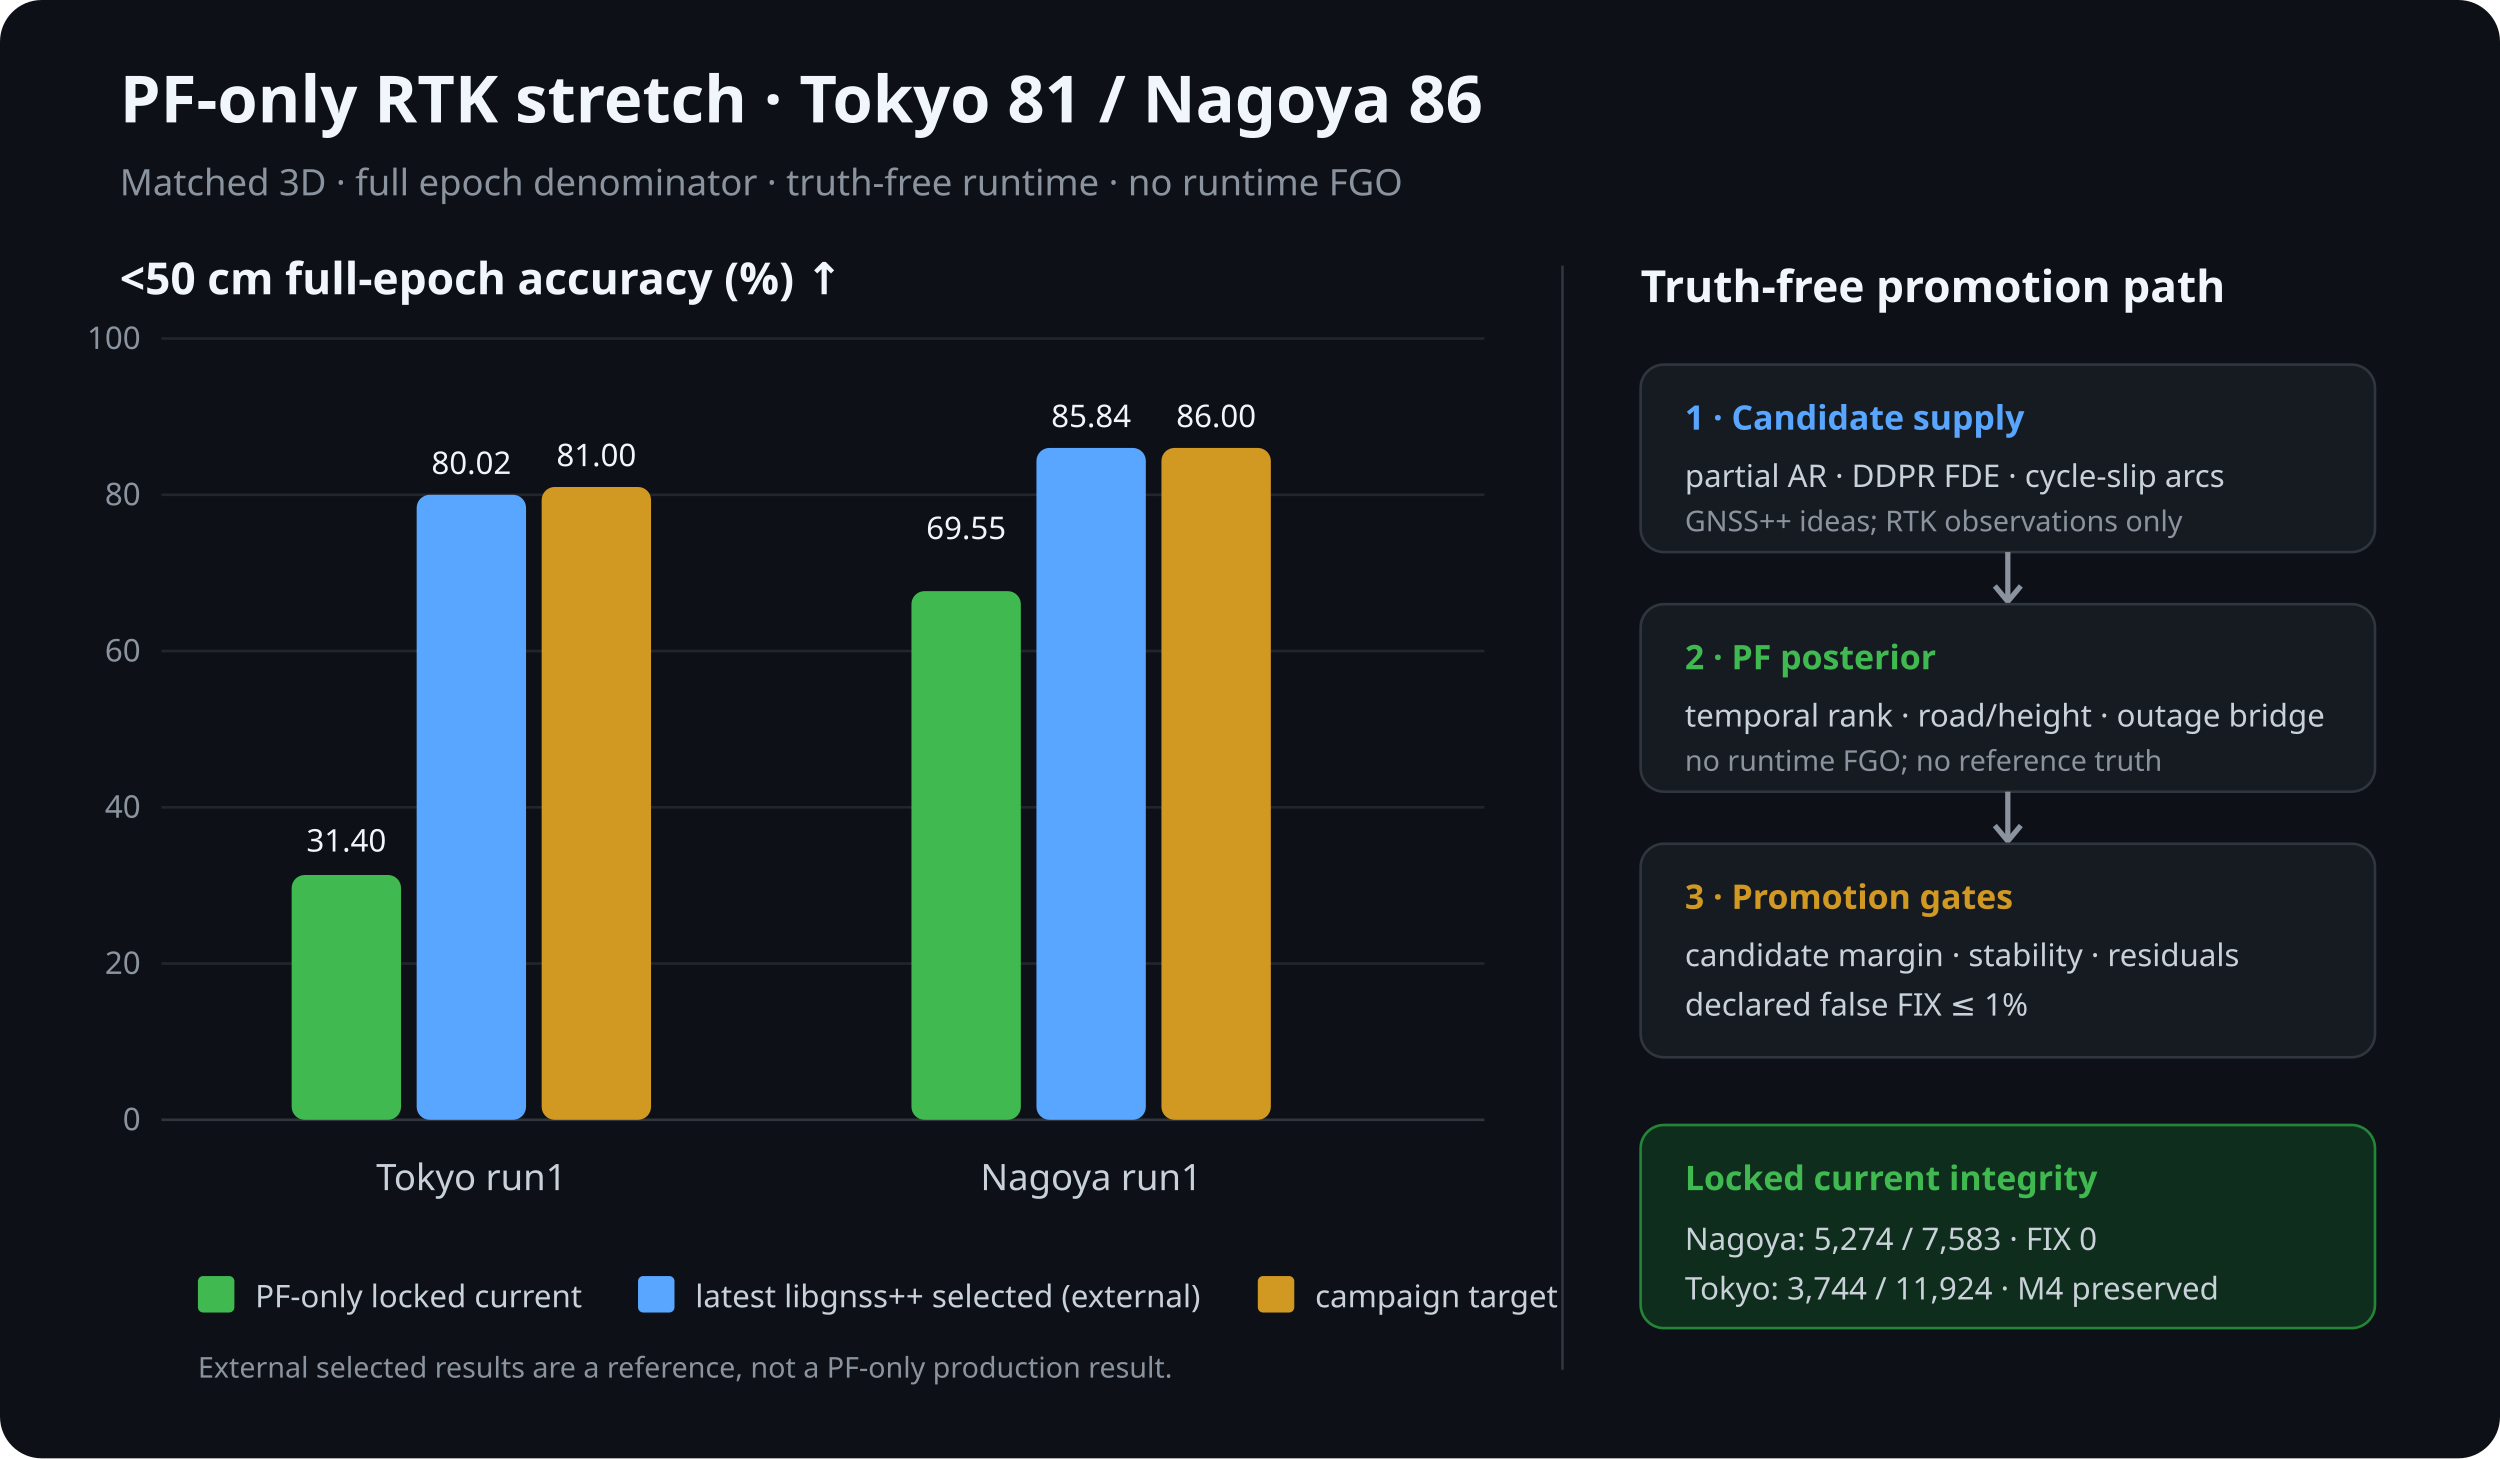
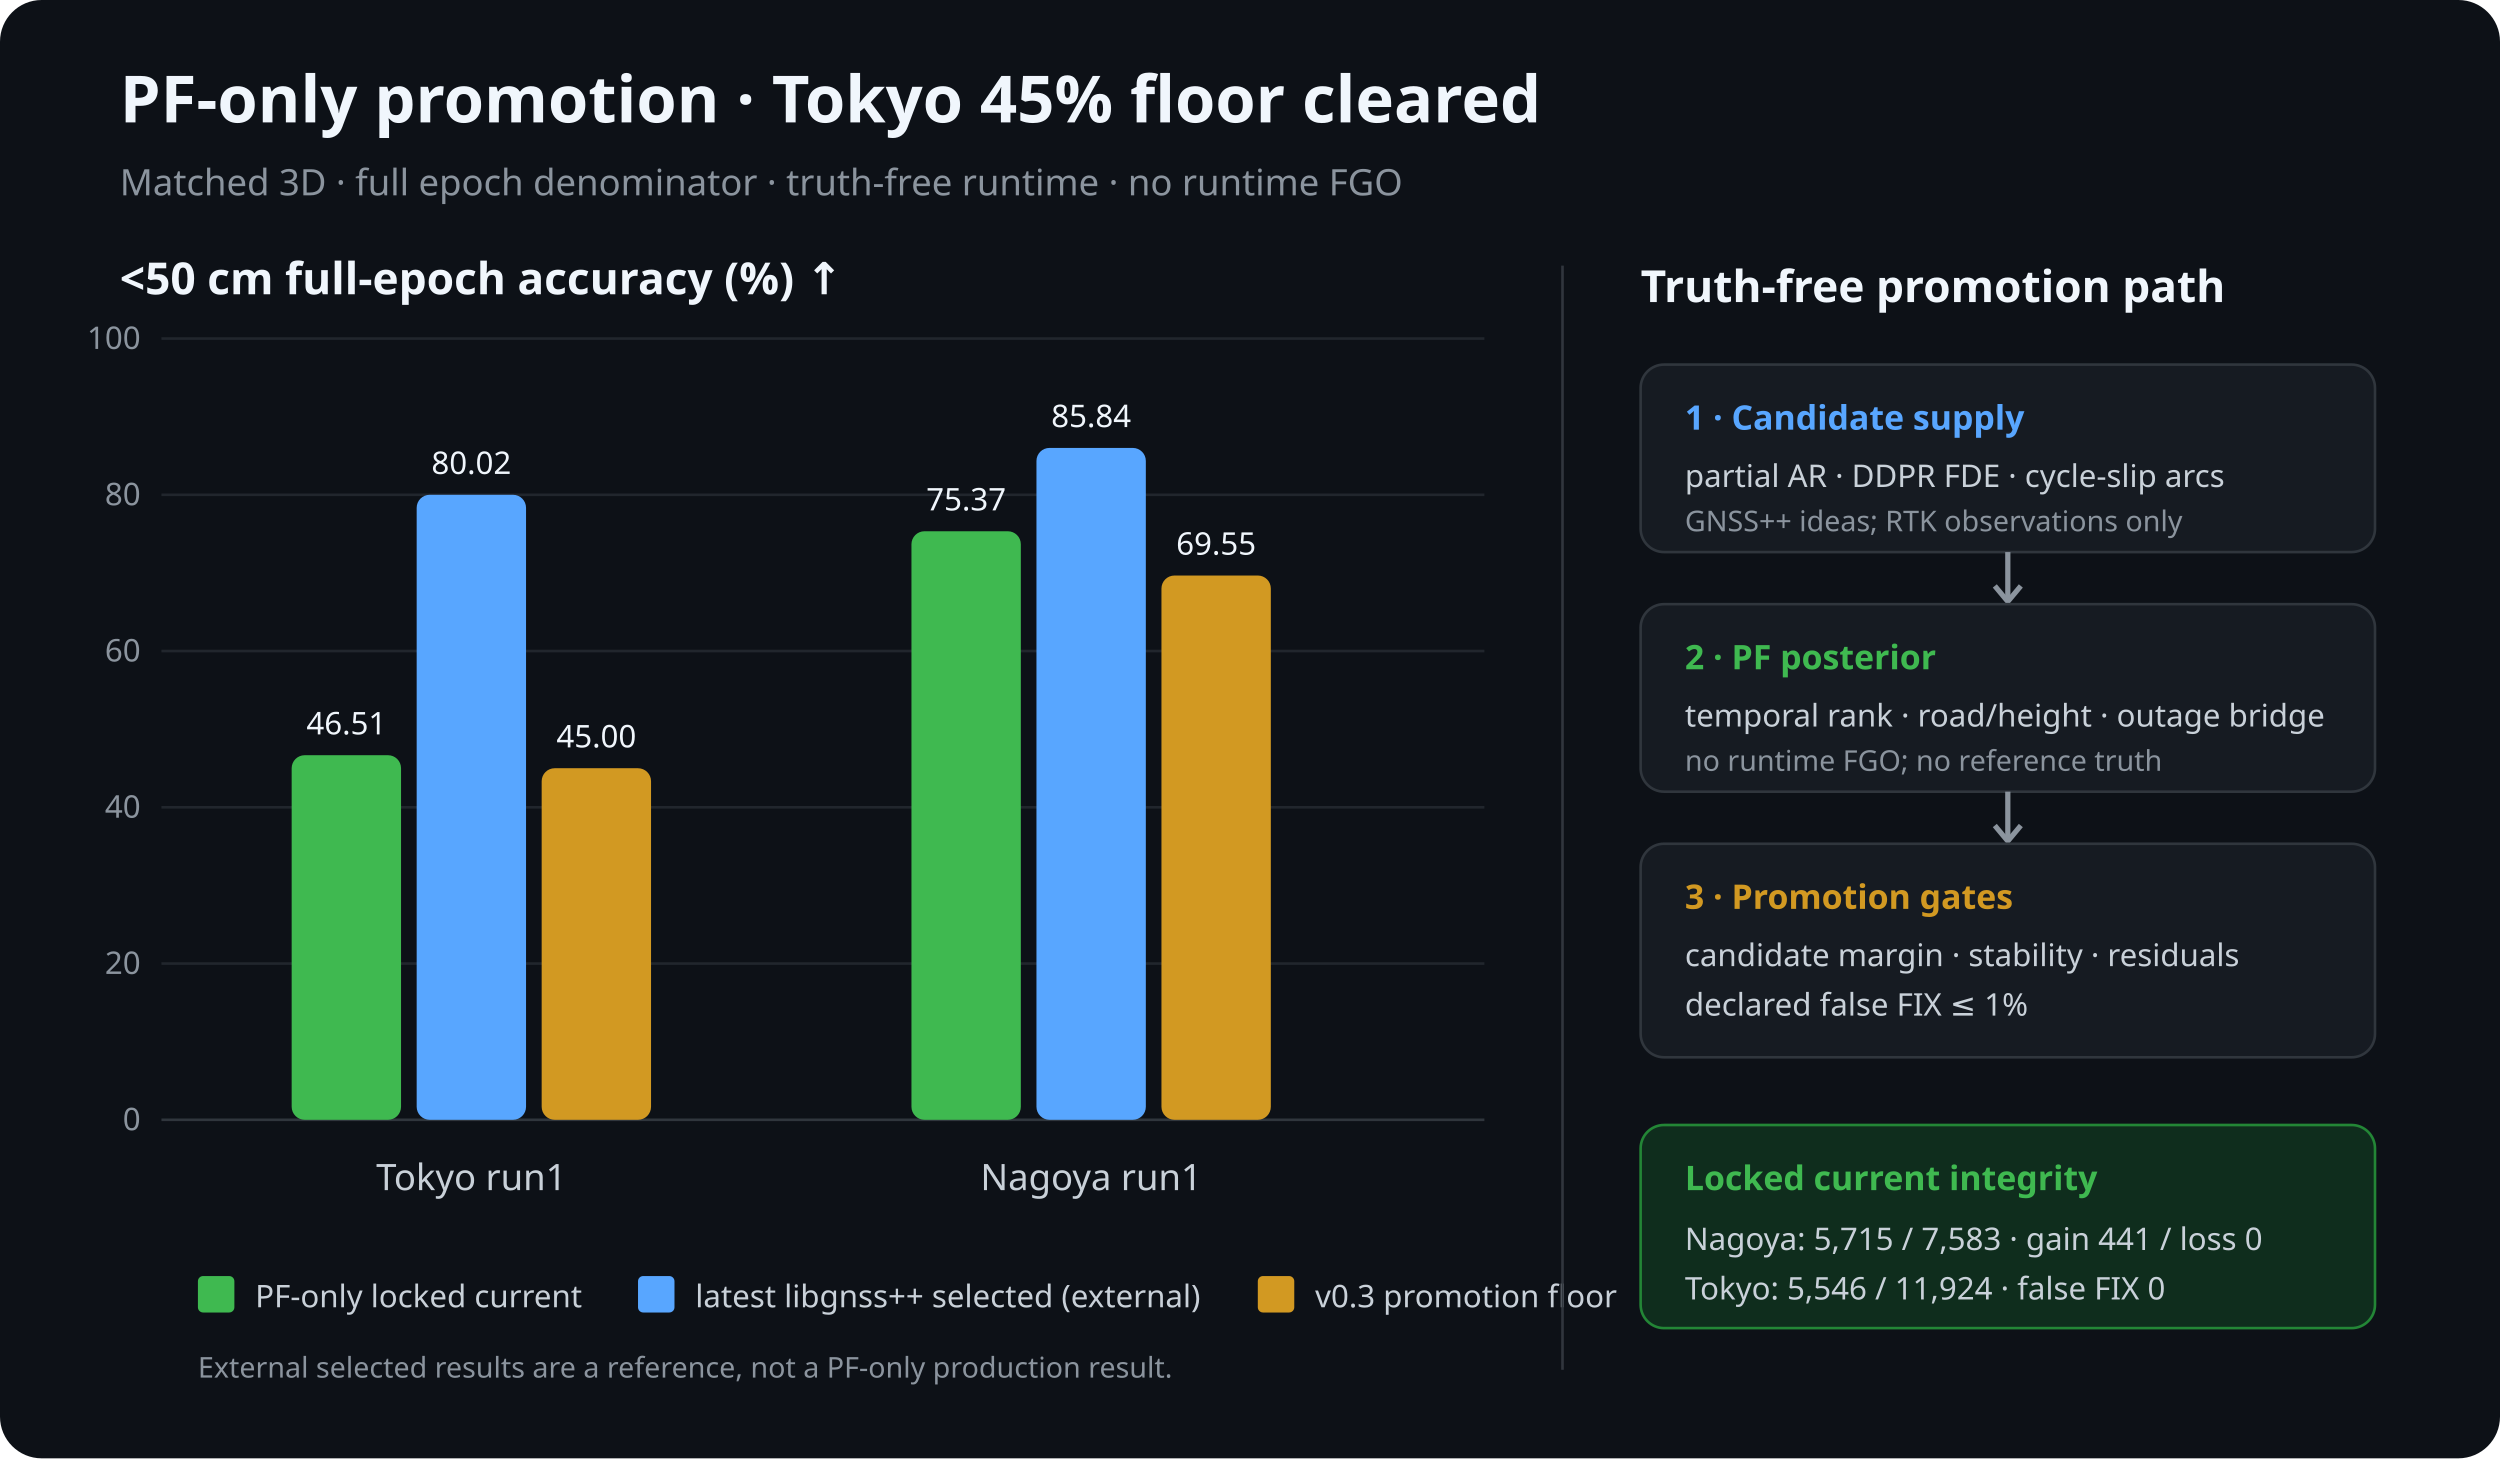
<svg xmlns="http://www.w3.org/2000/svg" width="960" height="560" viewBox="0 0 960 560" role="img" aria-labelledby="title desc">
  <rect width="960" height="560" rx="16" fill="#0d1117" />
-   <text x="46" y="47" fill="#f0f6fc" font-family="system-ui,sans-serif" font-size="25" font-weight="700">PF-only RTK stretch · Tokyo 81 / Nagoya 86</text>
+   <text x="46" y="47" fill="#f0f6fc" font-family="system-ui,sans-serif" font-size="25" font-weight="700">PF-only promotion · Tokyo 45% floor cleared</text>
  <text x="46" y="75" fill="#8b949e" font-family="system-ui,sans-serif" font-size="14">Matched 3D · full epoch denominator · truth-free runtime · no runtime FGO</text>
  <g font-family="system-ui,sans-serif">
    <text x="46" y="113" fill="#f0f6fc" font-size="17" font-weight="600">&lt;50 cm full-epoch accuracy (%) ↑</text>
    <line x1="62" y1="430" x2="570" y2="430" stroke="#30363d" />
    <line x1="62" y1="370" x2="570" y2="370" stroke="#21262d" />
    <line x1="62" y1="310" x2="570" y2="310" stroke="#21262d" />
    <line x1="62" y1="250" x2="570" y2="250" stroke="#21262d" />
    <line x1="62" y1="190" x2="570" y2="190" stroke="#21262d" />
    <line x1="62" y1="130" x2="570" y2="130" stroke="#21262d" />
    <g fill="#8b949e" font-size="12" text-anchor="end">
      <text x="54" y="434">0</text>
      <text x="54" y="374">20</text>
      <text x="54" y="314">40</text>
      <text x="54" y="254">60</text>
      <text x="54" y="194">80</text>
      <text x="54" y="134">100</text>
    </g>
-     <rect x="112" y="336" width="42" height="94" rx="5" fill="#3fb950" />
+     <rect x="112" y="290" width="42" height="140" rx="5" fill="#3fb950" />
    <rect x="160" y="190" width="42" height="240" rx="5" fill="#58a6ff" />
-     <rect x="208" y="187" width="42" height="243" rx="5" fill="#d29922" />
+     <rect x="208" y="295" width="42" height="135" rx="5" fill="#d29922" />
    <g fill="#f0f6fc" font-size="12" text-anchor="middle">
-       <text x="133" y="327">31.40</text>
+       <text x="133" y="282">46.51</text>
      <text x="181" y="182">80.02</text>
-       <text x="229" y="179">81.00</text>
+       <text x="229" y="287">45.00</text>
    </g>
-     <rect x="350" y="227" width="42" height="203" rx="5" fill="#3fb950" />
+     <rect x="350" y="204" width="42" height="226" rx="5" fill="#3fb950" />
    <rect x="398" y="172" width="42" height="258" rx="5" fill="#58a6ff" />
-     <rect x="446" y="172" width="42" height="258" rx="5" fill="#d29922" />
+     <rect x="446" y="221" width="42" height="209" rx="5" fill="#d29922" />
    <g fill="#f0f6fc" font-size="12" text-anchor="middle">
-       <text x="371" y="207">69.55</text>
+       <text x="371" y="196">75.37</text>
      <text x="419" y="164">85.84</text>
-       <text x="467" y="164">86.00</text>
+       <text x="467" y="213">69.55</text>
    </g>
    <g fill="#c9d1d9" font-size="14" text-anchor="middle">
      <text x="181" y="457">Tokyo run1</text>
      <text x="419" y="457">Nagoya run1</text>
    </g>
    <g font-size="12">
      <rect x="76" y="490" width="14" height="14" rx="2" fill="#3fb950" />
      <text x="98" y="502" fill="#c9d1d9">PF-only locked current</text>
      <rect x="245" y="490" width="14" height="14" rx="2" fill="#58a6ff" />
      <text x="267" y="502" fill="#c9d1d9">latest libgnss++ selected (external)</text>
      <rect x="483" y="490" width="14" height="14" rx="2" fill="#d29922" />
-       <text x="505" y="502" fill="#c9d1d9">campaign target</text>
+       <text x="505" y="502" fill="#c9d1d9">v0.3 promotion floor</text>
    </g>
    <text x="76" y="529" fill="#8b949e" font-size="11">External selected results are a reference, not a PF-only production result.</text>
    <line x1="600" y1="102" x2="600" y2="526" stroke="#30363d" />
    <text x="630" y="116" fill="#f0f6fc" font-size="17" font-weight="600">Truth-free promotion path</text>
    <rect x="630" y="140" width="282" height="72" rx="9" fill="#161b22" stroke="#30363d" />
    <text x="647" y="165" fill="#58a6ff" font-size="13" font-weight="700">1 · Candidate supply</text>
    <text x="647" y="187" fill="#c9d1d9" font-size="12">partial AR · DDPR FDE · cycle-slip arcs</text>
    <text x="647" y="204" fill="#8b949e" font-size="11">GNSS++ ideas; RTK observations only</text>
    <path d="M771 212 L771 230" stroke="#8b949e" stroke-width="2" />
    <path d="M766 225 L771 231 L776 225" fill="none" stroke="#8b949e" stroke-width="2" />
    <rect x="630" y="232" width="282" height="72" rx="9" fill="#161b22" stroke="#30363d" />
    <text x="647" y="257" fill="#3fb950" font-size="13" font-weight="700">2 · PF posterior</text>
    <text x="647" y="279" fill="#c9d1d9" font-size="12">temporal rank · road/height · outage bridge</text>
    <text x="647" y="296" fill="#8b949e" font-size="11">no runtime FGO; no reference truth</text>
    <path d="M771 304 L771 322" stroke="#8b949e" stroke-width="2" />
    <path d="M766 317 L771 323 L776 317" fill="none" stroke="#8b949e" stroke-width="2" />
    <rect x="630" y="324" width="282" height="82" rx="9" fill="#161b22" stroke="#30363d" />
    <text x="647" y="349" fill="#d29922" font-size="13" font-weight="700">3 · Promotion gates</text>
    <text x="647" y="371" fill="#c9d1d9" font-size="12">candidate margin · stability · residuals</text>
    <text x="647" y="390" fill="#c9d1d9" font-size="12">declared false FIX ≤ 1%</text>
    <rect x="630" y="432" width="282" height="78" rx="9" fill="#0f2d1d" stroke="#238636" />
    <text x="647" y="457" fill="#3fb950" font-size="13" font-weight="700">Locked current integrity</text>
-     <text x="647" y="480" fill="#c9d1d9" font-size="12">Nagoya: 5,274 / 7,583 · FIX 0</text>
-     <text x="647" y="499" fill="#c9d1d9" font-size="12">Tokyo: 3,744 / 11,924 · M4 preserved</text>
+     <text x="647" y="480" fill="#c9d1d9" font-size="12">Nagoya: 5,715 / 7,583 · gain 441 / loss 0</text>
+     <text x="647" y="499" fill="#c9d1d9" font-size="12">Tokyo: 5,546 / 11,924 · false FIX 0</text>
  </g>
</svg>
